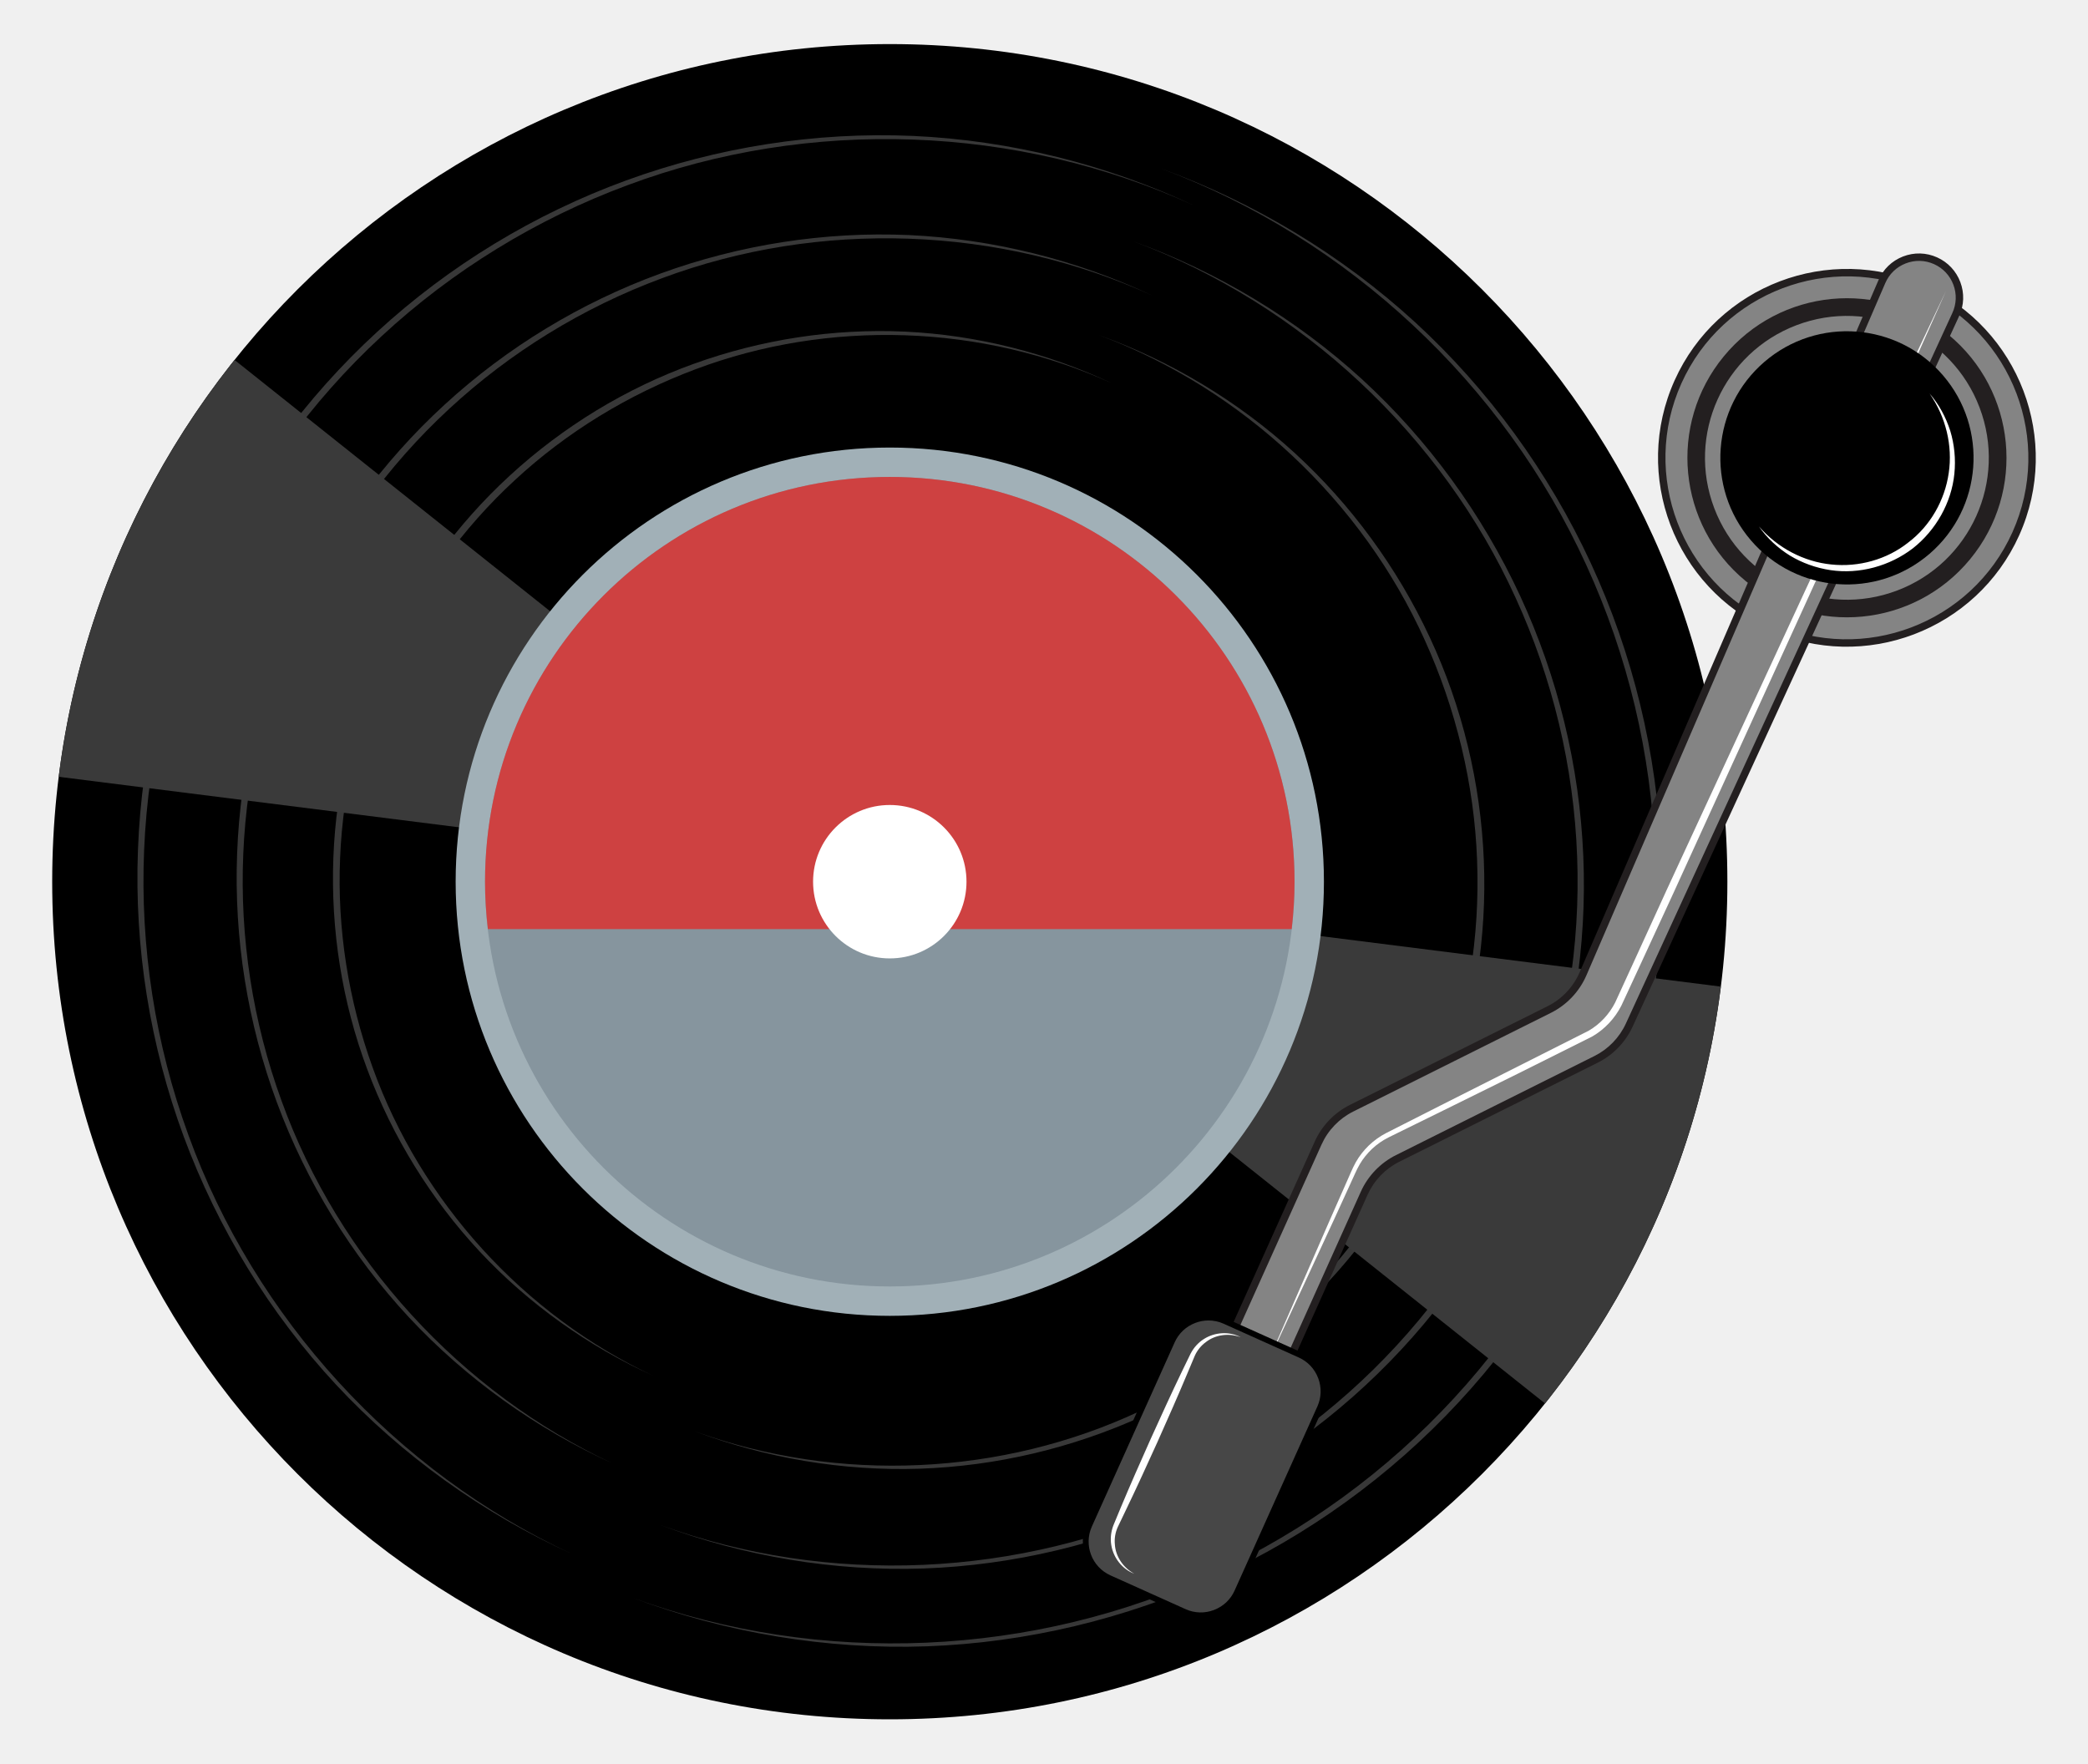
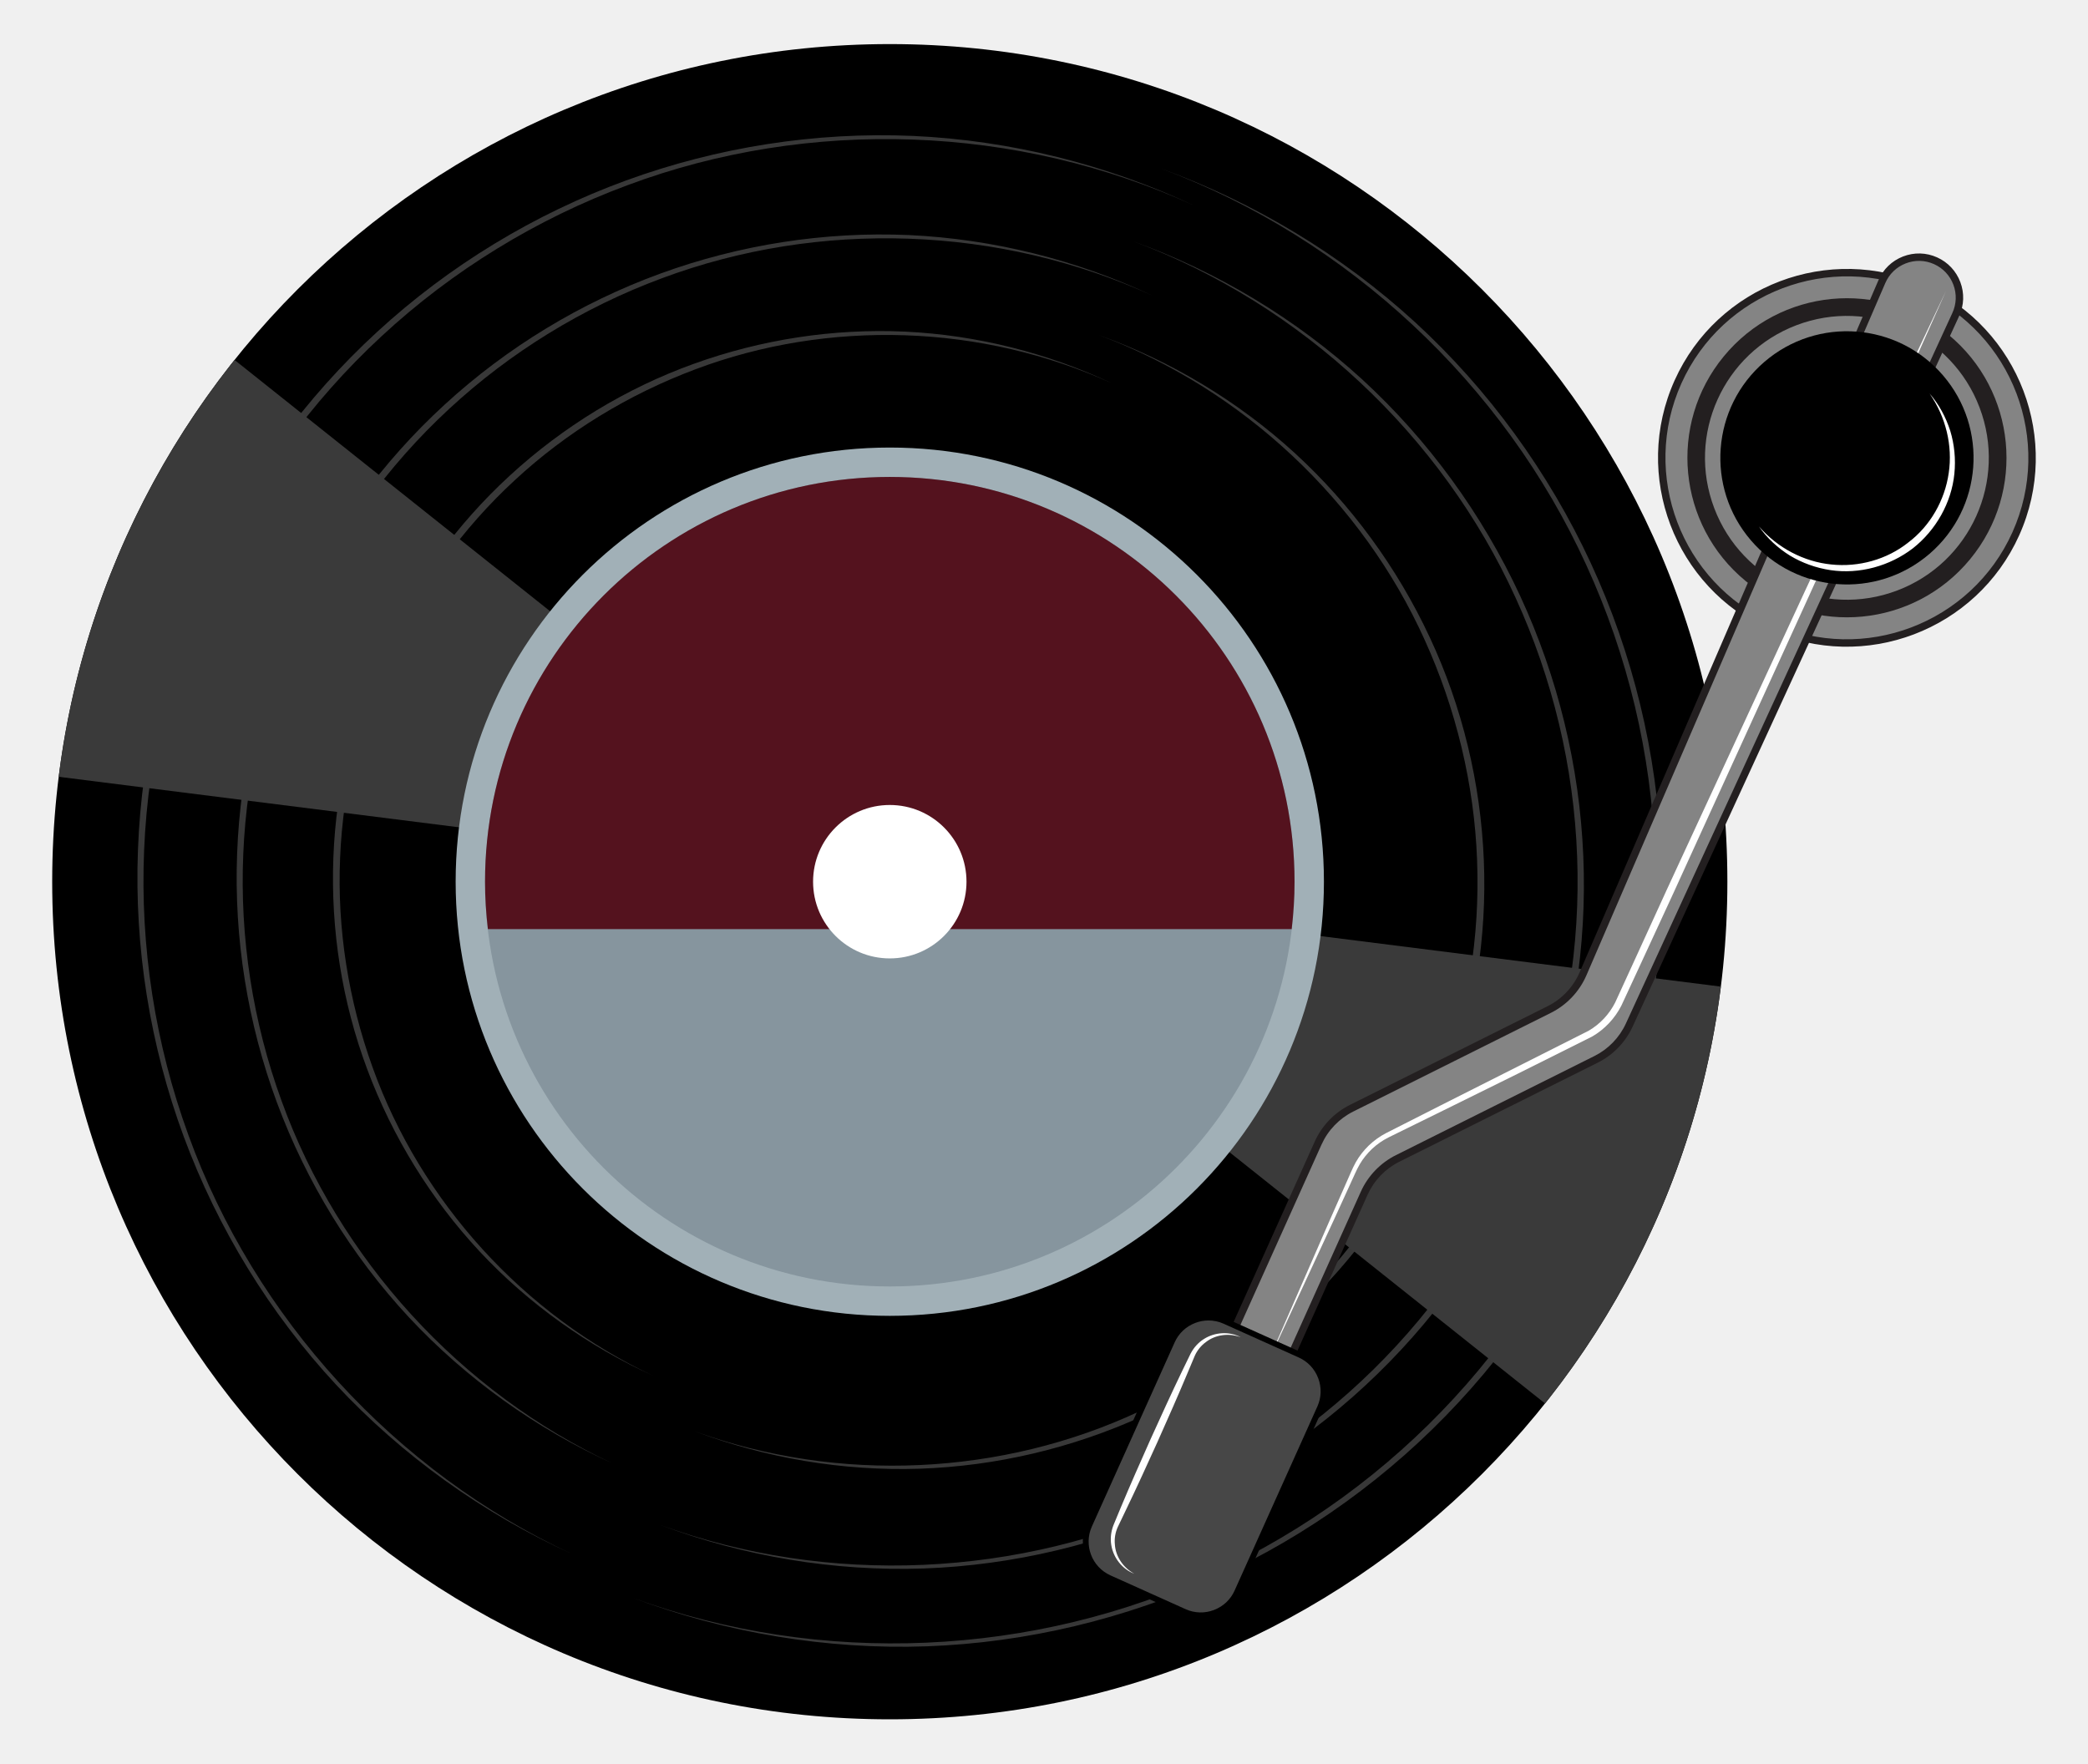
<svg xmlns="http://www.w3.org/2000/svg" version="1.1" id="Layer_1" x="0px" y="0px" viewBox="0 0 506.415 427.673" style="enable-background:new 0 0 506.415 427.673;" xml:space="preserve">
  <g>
    <g>
      <circle cx="215.805" cy="213.837" r="203.145" />
      <g>
        <path style="fill:#383838;" d="M138.598,376.824c-21.457-9.768-41.024-23.756-57.138-41.049     C65.382,318.452,52.801,297.9,44.586,275.72c-8.209-22.184-12.036-45.992-11.126-69.65c0.877-23.661,6.539-47.122,16.427-68.651     c9.988-21.484,24.198-40.994,41.653-56.991c17.432-16.02,38.049-28.528,60.266-36.646c22.219-8.112,46.025-11.84,69.638-10.817     c23.613,1.073,46.945,6.917,68.287,16.936c-42.92-19.688-93.434-21.448-137.511-4.995c-22.037,8.159-42.445,20.666-59.662,36.626     c-17.244,15.937-31.226,35.332-41.039,56.642c-9.882,21.278-15.594,44.497-16.564,67.957     c-1.003,23.456,2.691,47.104,10.752,69.178C61.728,319.544,95.793,356.887,138.598,376.824z" />
        <path style="fill:#383838;" d="M148.696,354.98c-18.598-8.445-35.565-20.549-49.546-35.524     c-13.942-15.008-24.851-32.818-31.978-52.042c-7.122-19.227-10.447-39.864-9.664-60.374c0.754-20.512,5.656-40.854,14.223-59.524     c8.665-18.625,20.991-35.535,36.128-49.399c15.117-13.883,32.993-24.72,52.253-31.75c19.262-7.025,39.897-10.25,60.362-9.356     c20.465,0.95,40.678,6.034,59.159,14.731c-37.204-17.013-80.944-18.502-119.108-4.252c-19.08,7.072-36.747,17.907-51.649,31.73     c-14.925,13.803-27.023,30.599-35.514,49.049c-8.561,18.418-13.513,38.518-14.36,58.829c-0.875,20.308,2.316,40.786,9.29,59.902     C82.162,305.307,111.632,337.664,148.696,354.98z" />
        <path style="fill:#383838;" d="M158.529,333.711c-15.814-7.157-30.25-17.427-42.153-30.144     c-11.88-12.735-21.197-27.862-27.298-44.208c-6.124-16.343-8.894-33.929-8.224-51.376c0.657-17.455,4.844-34.759,12.146-50.634     c7.359-15.849,17.831-30.247,30.702-42.056c12.858-11.811,28.047-21.099,44.465-27.021c16.405-5.942,33.964-8.642,51.363-7.844     c17.399,0.829,34.575,5.174,50.271,12.585c-31.633-14.43-68.799-15.622-101.156-3.441c-16.164,6.062-31.18,15.192-43.832,26.926     c-12.676,11.703-22.96,25.948-30.18,41.606c-7.254,15.643-11.441,32.706-12.144,49.944c-0.739,17.24,2.028,34.594,7.884,50.835     C102.056,291.424,127.042,318.964,158.529,333.711z" />
      </g>
      <g>
        <path style="fill:#383838;" d="M281.459,40.829c22.742,8.247,43.892,20.965,61.779,37.342     c17.854,16.41,32.394,36.406,42.601,58.423c10.201,22.021,16.053,46.059,17.047,70.329c1.028,24.27-2.853,48.725-11.214,71.549     c-8.465,22.786-21.408,43.897-37.956,61.68c-16.523,17.804-36.589,32.277-58.651,42.39     c-22.064,10.107-46.108,15.86-70.342,16.738c-24.238,0.829-48.579-3.245-71.226-11.75c45.501,16.652,97.317,14.344,141.066-6.076     c21.878-10.14,41.736-24.595,58.051-42.322c16.343-17.706,29.067-38.685,37.372-61.283c8.375-22.572,12.325-46.79,11.406-70.868     c-0.886-24.076-6.592-47.966-16.637-69.888C364.762,93.147,326.87,57.727,281.459,40.829z" />
        <path style="fill:#383838;" d="M274.918,58.552c20.422,7.39,39.42,18.795,55.493,33.492     c16.038,14.731,29.099,32.686,38.271,52.457c9.166,19.775,14.427,41.363,15.325,63.161c0.928,21.799-2.552,43.766-10.058,64.269     c-7.608,20.466-19.238,39.425-34.105,55.394c-14.845,15.988-32.87,28.982-52.686,38.06     c-19.817,9.072-41.411,14.234-63.174,15.017c-21.767,0.729-43.62-2.944-63.946-10.594c40.861,14.914,87.36,12.818,126.619-5.51     c19.632-9.105,37.449-22.081,52.085-37.992c14.661-15.892,26.074-34.719,33.521-54.997c7.519-20.252,11.069-41.981,10.249-63.587     c-0.789-21.605-5.905-43.045-14.915-62.721C349.659,105.562,315.673,73.757,274.918,58.552z" />
        <path style="fill:#383838;" d="M266.535,81.266c17.448,6.291,33.69,16.015,47.437,28.557     c13.728,12.56,24.927,27.882,32.805,44.773c7.9,16.887,12.341,35.377,13.104,54.011c0.778,18.641-2.215,37.421-8.645,54.941     c-6.49,17.499-16.418,33.719-29.12,47.385c-12.688,13.669-28.074,24.844-45.051,32.549     c-16.963,7.723-35.431,12.092-54.027,12.724c-18.6,0.602-37.264-2.558-54.615-9.112c34.911,12.71,74.614,10.847,108.063-4.87     c16.713-7.824,31.939-18.828,44.428-32.404c12.517-13.545,22.269-29.597,28.636-46.895c6.401-17.286,9.413-35.826,8.698-54.254     c-0.677-18.434-5.098-36.693-12.722-53.499C330.306,121.492,301.334,94.282,266.535,81.266z" />
      </g>
      <g>
        <path style="fill:#3A3A3A;" d="M56.889,87.299c-22.692,28.462-37.904,63.149-42.646,101.094l201.562,25.443L56.889,87.299z" />
        <path style="fill:#3A3A3A;" d="M215.805,213.837l158.916,126.537c22.692-28.461,37.904-63.149,42.645-101.094L215.805,213.837z" />
      </g>
      <circle style="fill:#A1B0B7;" cx="215.805" cy="213.837" r="105.295" />
      <circle style="fill:#86959E;" cx="215.805" cy="213.837" r="98.167" />
-       <path style="fill:#CE4141;" d="M313.279,225.338c0.441-3.775,0.693-7.608,0.693-11.501c0-54.216-43.951-98.167-98.167-98.167    s-98.167,43.951-98.167,98.167c0,3.893,0.252,7.726,0.693,11.501H313.279z" />
+       <path style="fill:#54121E;" d="M313.279,225.338c0.441-3.775,0.693-7.608,0.693-11.501c0-54.216-43.951-98.167-98.167-98.167    s-98.167,43.951-98.167,98.167c0,3.893,0.252,7.726,0.693,11.501H313.279z" />
      <circle style="fill:#FFFFFF;" cx="215.805" cy="213.837" r="18.605" />
    </g>
    <g>
      <g>
        <ellipse transform="matrix(0.0515 -0.9987 0.9987 0.0515 313.984 552.6647)" style="fill:#848484;" cx="447.941" cy="111.036" rx="44.915" ry="44.915" />
        <path style="fill:#231F20;" d="M429.15,152.821c-23.04-10.361-33.354-37.535-22.993-60.575     c10.361-23.04,37.534-33.357,60.574-22.996c23.04,10.361,33.356,37.535,22.995,60.576     C479.365,152.867,452.19,163.182,429.15,152.821z M465.992,70.893c-22.134-9.953-48.239-0.044-58.193,22.092     c-9.954,22.136-0.044,48.241,22.09,58.194c22.136,9.954,48.241,0.044,58.195-22.091     C498.037,106.952,488.128,80.847,465.992,70.893z" />
      </g>
      <ellipse transform="matrix(0.6358 -0.7719 0.7719 0.6358 77.442 386.1922)" style="fill:#231F20;" cx="447.941" cy="111.036" rx="38.694" ry="38.694" />
      <ellipse transform="matrix(0.9349 -0.3549 0.3549 0.9349 -10.2478 166.2017)" style="fill:#848484;" cx="447.941" cy="111.036" rx="34.412" ry="34.412" />
      <g>
        <path style="fill:#848484;" d="M308.992,338.036l-13.844-6.226l24.55-54.593c1.647-3.663,4.51-6.644,8.103-8.438l47.939-23.937     c3.673-1.834,6.58-4.908,8.208-8.677l72.475-167.857c2.164-5.032,8.032-7.315,13.028-5.068l0,0     c4.97,2.235,7.164,8.093,4.885,13.043l-79.182,172.328c-1.656,3.605-4.494,6.537-8.044,8.309l-48.142,24.039     c-3.593,1.794-6.456,4.775-8.103,8.438L308.992,338.036z" />
        <path style="fill:#231F20;" d="M309.444,339.227l-15.486-6.964l24.919-55.414c1.727-3.841,4.753-6.993,8.52-8.875l47.94-23.936     c3.478-1.737,6.242-4.659,7.784-8.228l72.474-167.858c1.142-2.656,3.258-4.697,5.952-5.745c2.697-1.049,5.634-0.974,8.272,0.213     c2.624,1.18,4.626,3.314,5.635,6.008c1.01,2.694,0.902,5.617-0.3,8.231l-79.183,172.328c-1.736,3.779-4.74,6.884-8.461,8.739     l-48.142,24.038c-3.397,1.696-6.125,4.54-7.682,8.002L309.444,339.227z M296.339,331.359l12.202,5.487l21.503-47.819     c1.727-3.841,4.753-6.992,8.52-8.875l48.143-24.037c3.354-1.673,6.063-4.473,7.627-7.88l79.183-172.328     c1.001-2.174,1.09-4.606,0.249-6.848c-0.839-2.242-2.503-4.016-4.686-4.998c-2.194-0.987-4.637-1.05-6.881-0.177     c-2.241,0.872-4,2.57-4.951,4.78l-72.474,167.858c-1.71,3.961-4.777,7.201-8.635,9.126l-47.938,23.937     c-3.397,1.696-6.125,4.54-7.682,8.002L296.339,331.359z" />
      </g>
      <path style="fill:#FFFFFF;" d="M471.962,70.592l-16.329,36.587l-16.499,36.51l-33.264,72.896l-8.399,18.186l-4.227,9.115    c-1.585,3.12-4.081,5.771-7.113,7.516c-12.022,6.048-23.919,11.949-35.928,17.845l-8.989,4.419l-4.488,2.21    c-1.441,0.722-2.774,1.659-3.955,2.76c-1.171,1.111-2.202,2.377-3.012,3.778c-0.802,1.381-1.425,2.962-2.14,4.466l-4.168,9.107    l-16.833,36.358l16.029-36.72l4.047-9.162c0.701-1.518,1.28-3.066,2.133-4.588c0.844-1.501,1.925-2.865,3.16-4.065    c1.246-1.191,2.659-2.211,4.193-3.004l4.47-2.271l8.933-4.53l35.722-18.022c2.753-1.598,5.011-4.019,6.439-6.858l4.162-9.076    l8.328-18.219l33.645-72.721l16.956-36.299L471.962,70.592z" />
      <g>
        <path style="fill:#474747;" d="M287.279,390.916l-18.247-8.205c-4.851-2.181-7.035-7.935-4.854-12.786l20.09-44.676     c2.181-4.851,7.935-7.035,12.786-4.854l18.247,8.205c4.851,2.181,7.035,7.935,4.854,12.786l-20.09,44.676     C297.884,390.913,292.13,393.098,287.279,390.916z" />
        <path d="M291.219,392.467c-1.441,0-2.878-0.304-4.227-0.911l-18.247-8.205c-5.215-2.346-7.552-8.497-5.206-13.713l20.09-44.677     c2.345-5.215,8.495-7.553,13.714-5.206l18.246,8.205c5.217,2.346,7.552,8.497,5.206,13.714l-20.09,44.675     c-1.132,2.517-3.185,4.447-5.781,5.432C293.719,392.239,292.466,392.467,291.219,392.467z M293.116,320.247     c-1.08,0-2.162,0.197-3.205,0.593c-2.247,0.854-4.023,2.521-5.002,4.696l-20.09,44.677c-2.028,4.51-0.008,9.829,4.502,11.857     l18.247,8.205c2.178,0.98,4.611,1.047,6.857,0.195c2.247-0.854,4.023-2.521,5-4.696l20.09-44.675     c0.978-2.175,1.047-4.611,0.195-6.857c-0.854-2.247-2.521-4.023-4.696-5.002l-18.246-8.206     C295.602,320.51,294.361,320.247,293.116,320.247z" />
      </g>
      <path style="fill:#FFFFFF;" d="M275.125,381.679c-2.878-1.061-5.105-3.826-5.603-6.987c-0.264-1.578-0.065-3.231,0.511-4.741    l1.754-4.235c2.346-5.619,4.821-11.179,7.297-16.739c2.515-5.543,5.033-11.084,7.678-16.568l2.005-4.122    c0.748-1.434,1.853-2.679,3.209-3.53c2.697-1.724,6.243-1.893,8.947-0.442c-2.86-1.066-6.146-0.63-8.447,1.171    c-1.176,0.846-2.098,2.003-2.686,3.3l-1.764,4.192c-2.347,5.618-4.822,11.179-7.299,16.738c-2.517,5.542-5.034,11.083-7.68,16.566    l-1.964,4.102c-0.581,1.301-0.833,2.759-0.687,4.2C270.574,377.501,272.429,380.248,275.125,381.679z" />
      <ellipse transform="matrix(0.7585 -0.6517 0.6517 0.7585 35.8272 318.744)" cx="447.941" cy="111.036" rx="30.705" ry="30.705" />
      <path style="fill:#FFFFFF;" d="M467.993,95.453c2.267,2.591,3.946,5.707,5.011,9.03c1.016,3.341,1.353,6.901,1.003,10.407    c-0.699,7.035-4.474,13.682-10.047,18.077c-5.626,4.328-12.998,6.351-19.99,5.307c-3.485-0.521-6.853-1.723-9.844-3.527    c-2.959-1.848-5.568-4.242-7.523-7.076c4.499,5.199,10.872,8.562,17.538,9.228c6.652,0.707,13.514-1.195,18.713-5.352    c5.31-4.018,8.832-10.206,9.783-16.828C473.627,108.094,471.931,101.089,467.993,95.453z" />
    </g>
  </g>
</svg>
